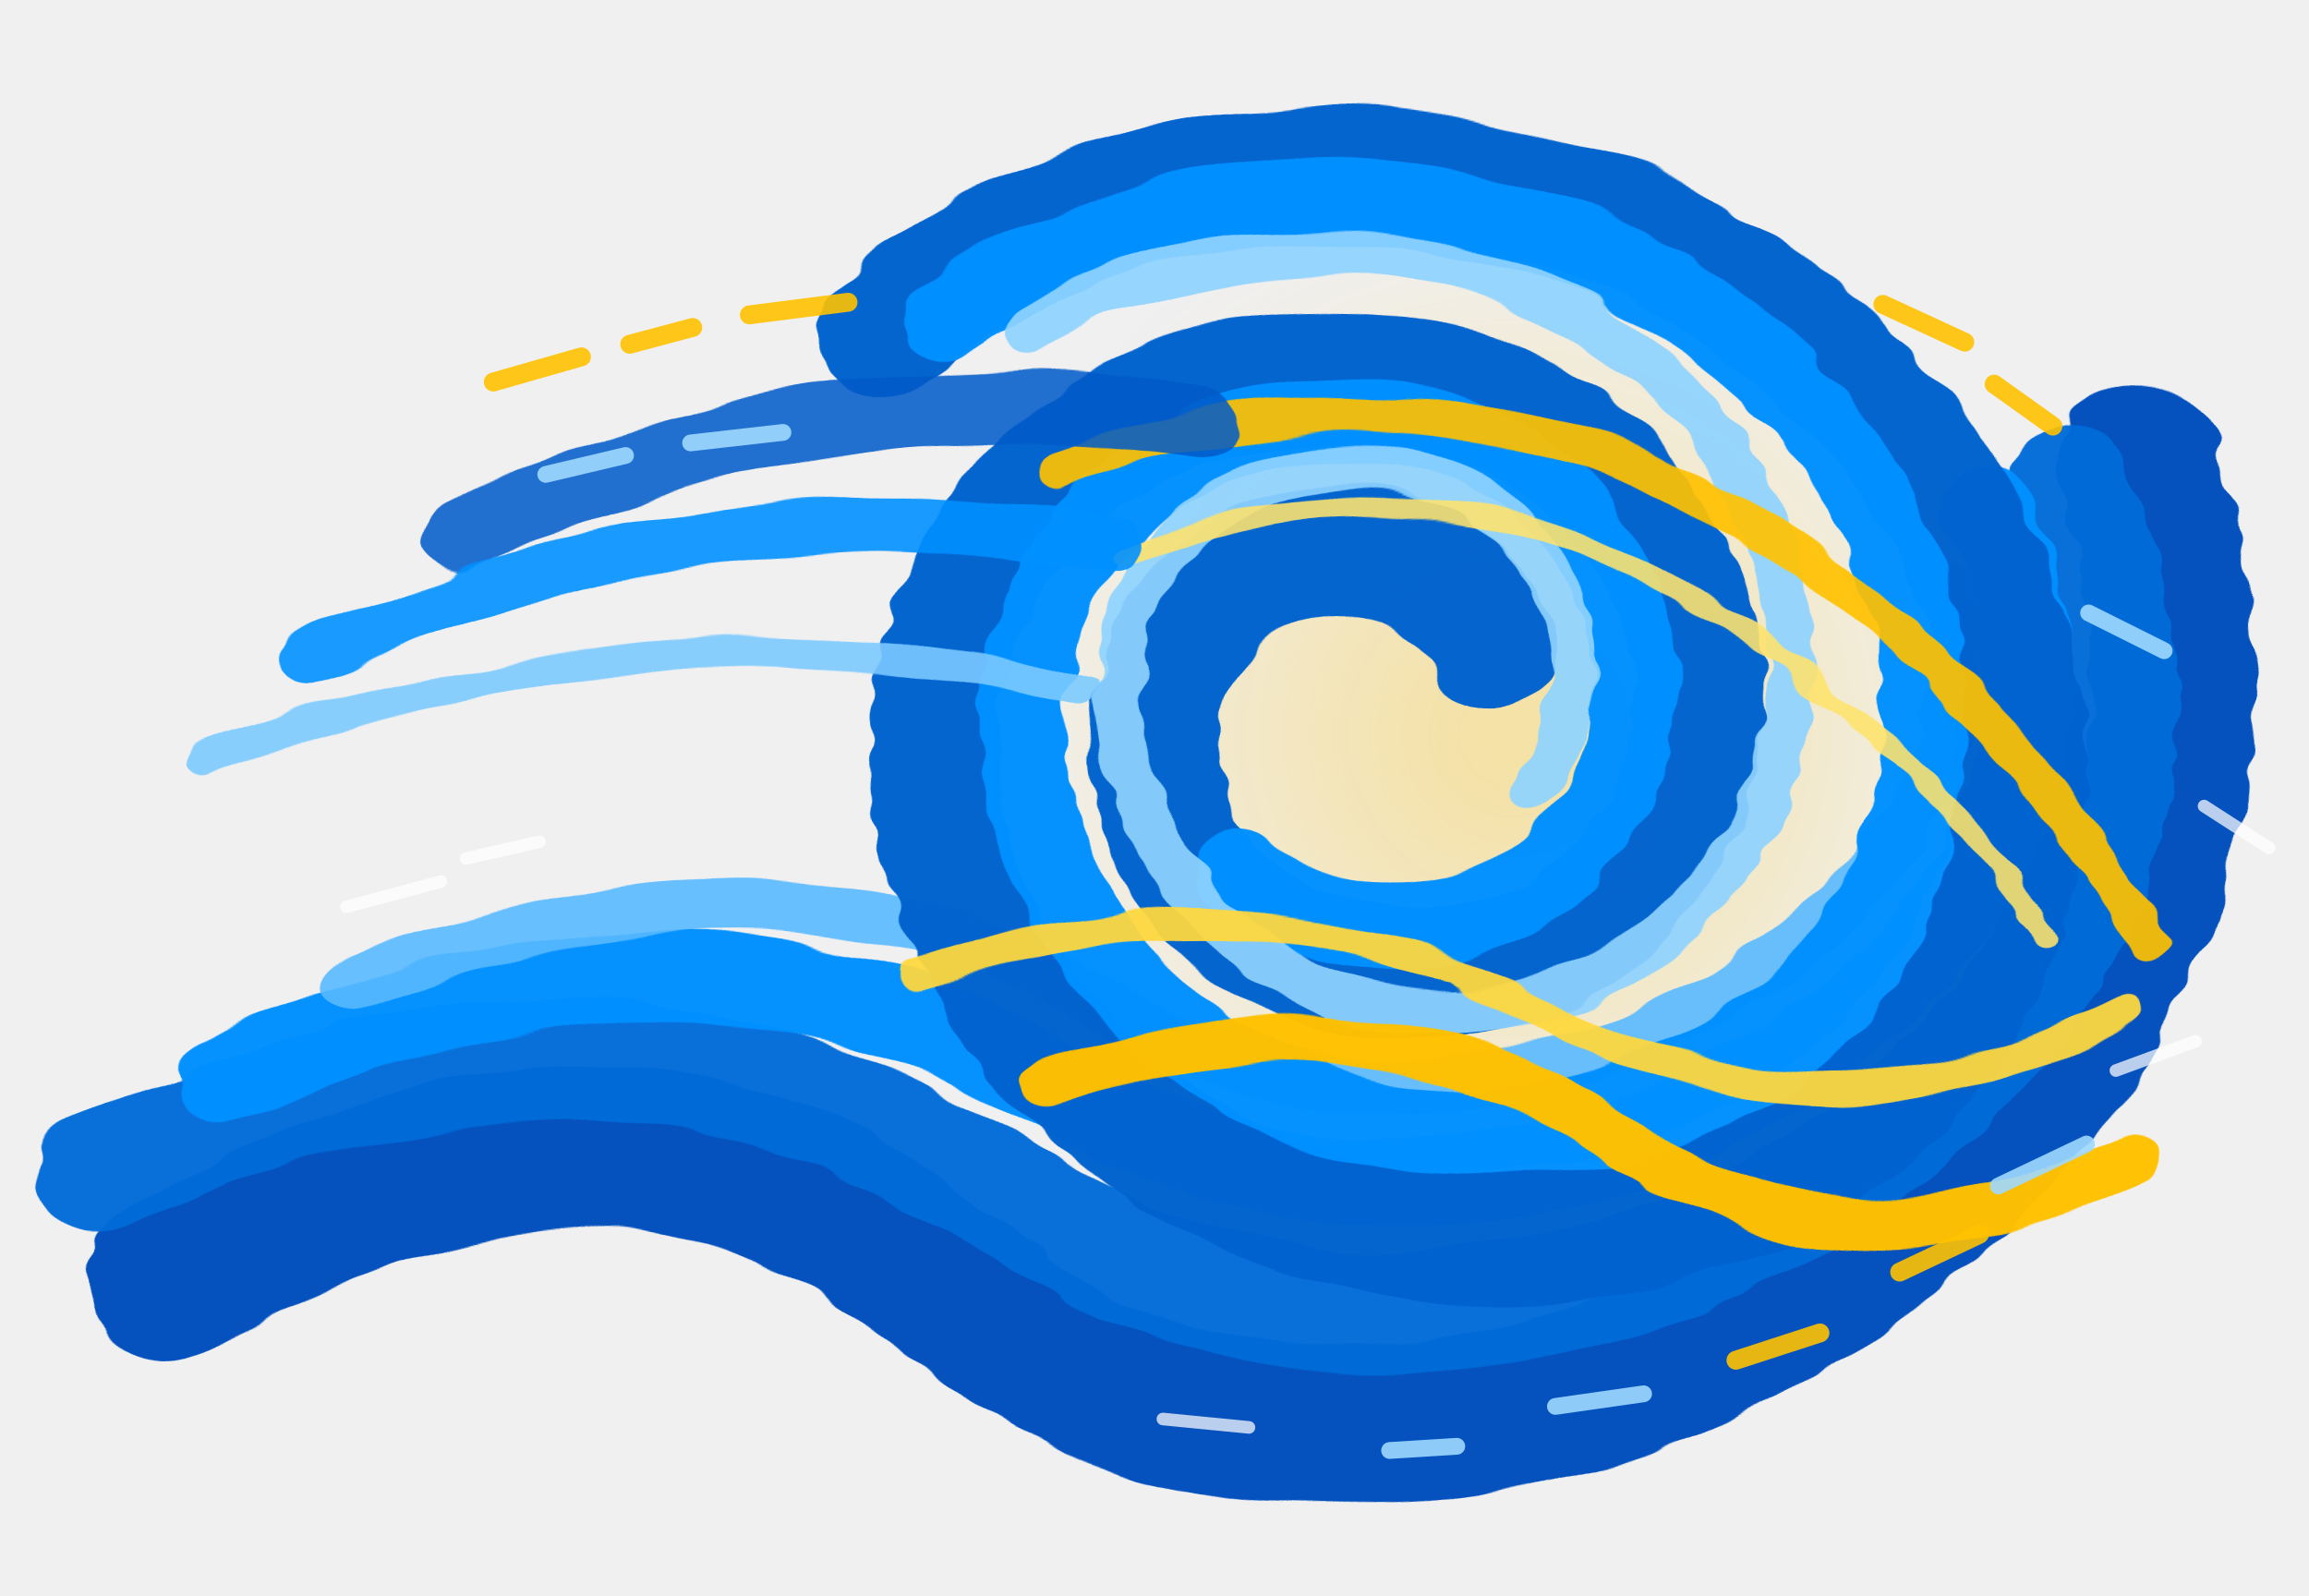
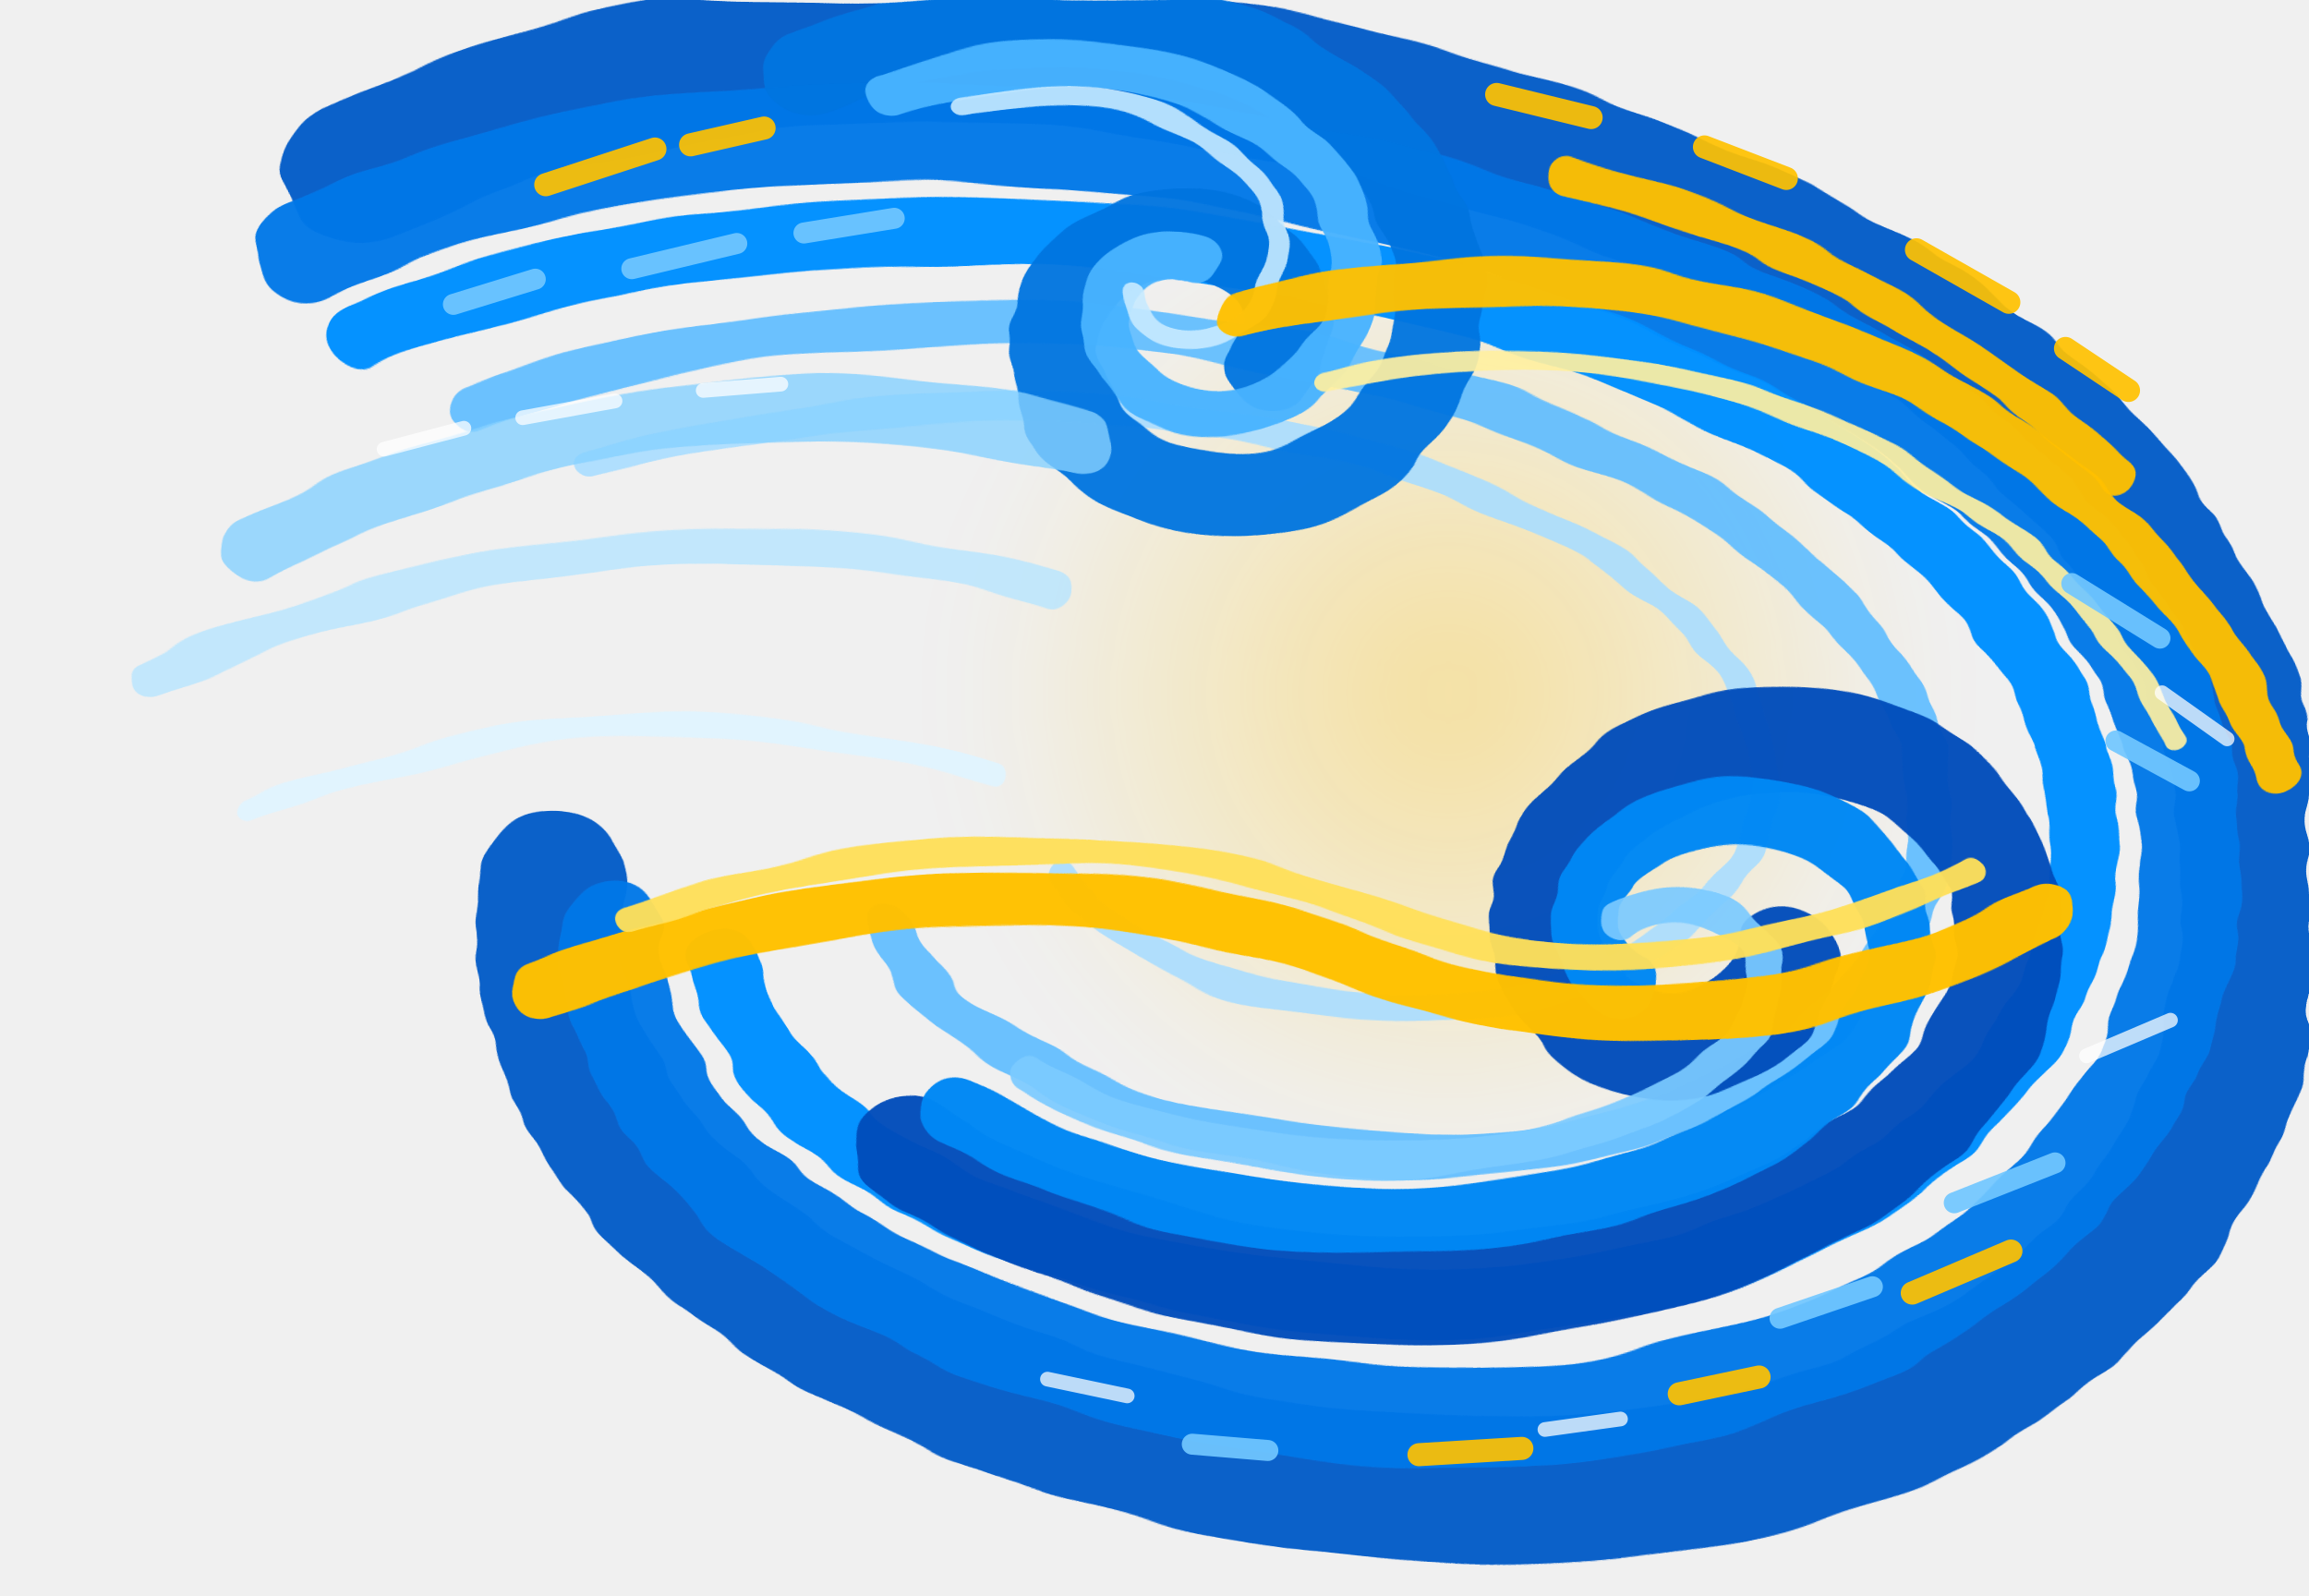
<svg xmlns="http://www.w3.org/2000/svg" viewBox="0 0 1100 760" role="img" aria-labelledby="title desc">
  <defs>
-     <filter id="brush" x="-15%" y="-15%" width="130%" height="130%">
-       <feTurbulence type="fractalNoise" baseFrequency="0.012 0.055" numOctaves="2" seed="23" result="noise" />
-       <feDisplacementMap in="SourceGraphic" in2="noise" scale="11" xChannelSelector="R" yChannelSelector="B" />
+     <filter id="rough" x="-12%" y="-12%" width="124%" height="124%">
+       <feTurbulence type="fractalNoise" baseFrequency="0.009 0.045" numOctaves="2" seed="31" result="noise" />
+       <feDisplacementMap in="SourceGraphic" in2="noise" scale="8" xChannelSelector="R" yChannelSelector="B" />
    </filter>
    <filter id="soft" x="-30%" y="-30%" width="160%" height="160%">
-       <feGaussianBlur stdDeviation="18" />
+       <feGaussianBlur stdDeviation="22" />
    </filter>
-     <radialGradient id="glow" cx="50%" cy="50%" r="50%">
+     <radialGradient id="warm" cx="50%" cy="50%" r="50%">
      <stop offset="0" stop-color="#ffc100" stop-opacity=".34" />
      <stop offset="1" stop-color="#ffc100" stop-opacity="0" />
    </radialGradient>
  </defs>
-   <circle cx="720" cy="350" r="250" fill="url(#glow)" filter="url(#soft)" />
-   <g fill="none" stroke-linecap="round" filter="url(#brush)">
-     <path d="M80 610 C250 515 360 535 455 615 C555 700 720 705 870 605 C1015 510 1065 365 1018 222" stroke="#004fbd" stroke-width="78" opacity=".98" />
-     <path d="M45 560 C230 475 360 495 478 570 C620 660 775 635 900 540 C1015 450 1030 330 985 230" stroke="#006bd9" stroke-width="58" opacity=".96" />
-     <path d="M105 515 C265 445 392 452 500 516 C620 588 750 575 858 502 C970 425 986 324 946 244" stroke="#0090ff" stroke-width="42" opacity=".98" />
-     <path d="M165 470 C312 414 426 420 525 478 C620 535 720 531 817 475 C906 424 946 350 927 281" stroke="#59b9ff" stroke-width="25" opacity=".9" />
-     <path d="M420 160 C515 70 692 55 815 130 C948 210 1004 365 930 484 C856 602 670 623 550 542 C438 466 414 330 486 244 C545 174 668 159 743 211 C814 260 831 351 781 414 C731 478 632 482 579 428 C532 379 544 302 595 273 C638 248 694 266 710 307" stroke="#0062ce" stroke-width="62" opacity=".98" />
-     <path d="M450 151 C553 82 692 78 795 140 C904 205 949 332 893 432 C836 534 689 568 590 511 C495 457 459 343 511 266 C560 193 662 181 726 225 C785 267 796 348 753 400 C710 451 631 454 589 414" stroke="#0090ff" stroke-width="40" opacity=".98" />
-     <path d="M489 157 C583 105 691 110 766 160 C846 214 875 310 837 389 C799 468 698 505 624 469 C551 434 513 351 542 286 C570 224 649 205 704 239 C754 270 763 334 730 374" stroke="#8ed2ff" stroke-width="22" opacity=".92" />
-     <path d="M500 515 C610 480 700 493 770 542 C840 591 932 597 1016 552" stroke="#ffc100" stroke-width="24" opacity=".98" />
-     <path d="M435 465 C548 427 648 433 735 483 C815 529 912 532 1015 481" stroke="#ffd83e" stroke-width="14" opacity=".94" />
-     <path d="M505 224 C605 185 714 187 810 236 C904 284 975 365 1024 450" stroke="#ffc100" stroke-width="18" opacity=".92" />
-     <path d="M537 264 C625 232 710 235 784 273 C864 314 930 377 975 445" stroke="#ffe36c" stroke-width="10" opacity=".88" />
-     <path d="M220 255 C350 195 454 184 572 201" stroke="#005ac9" stroke-width="34" opacity=".86" />
-     <path d="M145 314 C292 248 408 240 532 260" stroke="#0090ff" stroke-width="25" opacity=".9" />
-     <path d="M96 363 C260 302 390 300 515 329" stroke="#7acaff" stroke-width="15" opacity=".88" />
+   <circle cx="690" cy="330" r="230" fill="url(#warm)" filter="url(#soft)" />
+   <g fill="none" stroke-linecap="round" stroke-linejoin="round" filter="url(#rough)">
+     <path d="M170 83 C360 -15 640 18 858 125 C1032 210 1111 363 1060 514 C1005 675 790 747 566 693 C355 643 251 536 263 423" stroke="#005ac7" stroke-width="70" opacity=".95" />
+     <path d="M145 119 C342 29 608 53 818 145 C993 222 1076 349 1034 478 C989 620 806 699 610 669 C418 640 290 550 292 444" stroke="#0078e8" stroke-width="48" opacity=".96" />
+     <path d="M172 160 C354 87 581 98 760 164 C927 225 1014 332 989 438 C961 553 820 628 660 620 C487 611 360 541 345 458" stroke="#0090ff" stroke-width="33" opacity=".98" />
+     <path d="M224 194 C382 139 557 144 699 190 C847 238 931 321 919 402 C906 492 797 551 681 551 C550 550 450 501 423 442" stroke="#60bdff" stroke-width="21" opacity=".92" />
+     <path d="M282 221 C417 184 550 187 657 218 C770 251 839 308 841 366 C843 428 773 472 696 479 C607 487 536 458 505 416" stroke="#a8ddff" stroke-width="13" opacity=".9" />
+     <path d="M386 35 C469 -5 584 3 648 60 C704 111 695 188 640 222 C589 253 519 230 504 183 C490 142 530 105 573 112 C609 118 622 151 606 174" stroke="#0074df" stroke-width="42" opacity=".95" />
+     <path d="M424 45 C497 19 577 28 620 72 C660 112 649 166 611 188 C575 208 531 190 526 158 C522 133 547 116 570 123" stroke="#48b3ff" stroke-width="23" opacity=".96" />
+     <path d="M458 51 C515 39 565 50 593 80 C619 109 609 145 584 158 C562 169 540 158 539 140" stroke="#c6eaff" stroke-width="10" opacity=".9" />
+     <path d="M432 548 C538 614 690 636 815 591 C927 552 978 473 949 410 C922 352 841 335 783 369 C730 400 722 458 760 486 C795 512 844 493 850 458" stroke="#004cba" stroke-width="51" opacity=".96" />
+     <path d="M454 529 C556 586 682 597 786 562 C879 531 921 473 899 426 C878 384 822 374 784 397 C750 418 747 452 773 469" stroke="#0088f4" stroke-width="31" opacity=".98" />
+     <path d="M489 513 C579 558 676 563 754 539 C819 520 851 485 838 456 C826 431 793 425 772 439" stroke="#7bcaff" stroke-width="17" opacity=".92" />
+     <path d="M259 472 C410 415 533 416 647 458 C752 496 859 493 974 434" stroke="#ffc100" stroke-width="27" opacity=".98" />
+     <path d="M300 438 C435 391 547 396 648 433 C748 469 842 462 938 414" stroke="#ffe05a" stroke-width="13" opacity=".96" />
+     <path d="M590 150 C721 117 841 135 945 201 C1019 248 1062 306 1084 368" stroke="#ffc100" stroke-width="22" opacity=".96" />
+     <path d="M632 181 C744 158 840 178 922 229 C982 266 1014 310 1036 353" stroke="#fff0a1" stroke-width="10" opacity=".92" />
+     <path d="M747 84 C842 107 928 153 1008 226" stroke="#ffc100" stroke-width="17" opacity=".96" />
+     <path d="M120 262 C258 192 393 178 517 211" stroke="#86d1ff" stroke-width="30" opacity=".8" />
+     <path d="M72 323 C236 251 378 246 501 281" stroke="#b6e5ff" stroke-width="18" opacity=".8" />
+     <path d="M118 386 C252 334 368 337 474 369" stroke="#e0f4ff" stroke-width="11" opacity=".92" />
  </g>
-   <g fill="none" stroke-linecap="round" opacity=".9">
-     <path d="M235 182 l42 -12 M300 164 l30 -8 M357 150 l47 -6 M897 145 l39 18 M950 183 l28 20 M905 606 l38 -18 M827 648 l40 -13" stroke="#ffc100" stroke-width="9" />
-     <path d="M260 226 l38 -9 M329 211 l44 -5 M995 292 l36 18 M952 565 l42 -20 M741 670 l42 -6 M662 691 l32 -2" stroke="#9ed8ff" stroke-width="8" />
-     <path d="M165 432 l45 -12 M222 409 l35 -8 M1050 384 l31 20 M1008 510 l38 -14 M554 676 l41 4" stroke="#ffffff" stroke-opacity=".8" stroke-width="6" />
+   <g fill="none" stroke-linecap="round" opacity=".92">
+     <path d="M260 88 l52 -17 M329 69 l35 -8 M713 45 l45 11 M812 70 l39 15 M913 119 l44 25 M984 166 l30 20 M911 616 l47 -20 M800 664 l38 -8 M676 693 l49 -3" stroke="#ffc100" stroke-width="11" />
+     <path d="M216 145 l39 -12 M301 128 l50 -12 M383 111 l43 -7 M987 278 l42 26 M1008 353 l35 19 M931 573 l48 -19 M848 628 l44 -15 M568 688 l36 3" stroke="#71c7ff" stroke-width="10" />
+     <path d="M183 214 l38 -10 M249 199 l44 -8 M335 186 l37 -3 M1030 330 l31 22 M994 503 l40 -17 M736 681 l36 -5 M499 657 l38 8" stroke="#ffffff" stroke-width="7" opacity=".8" />
  </g>
</svg>
